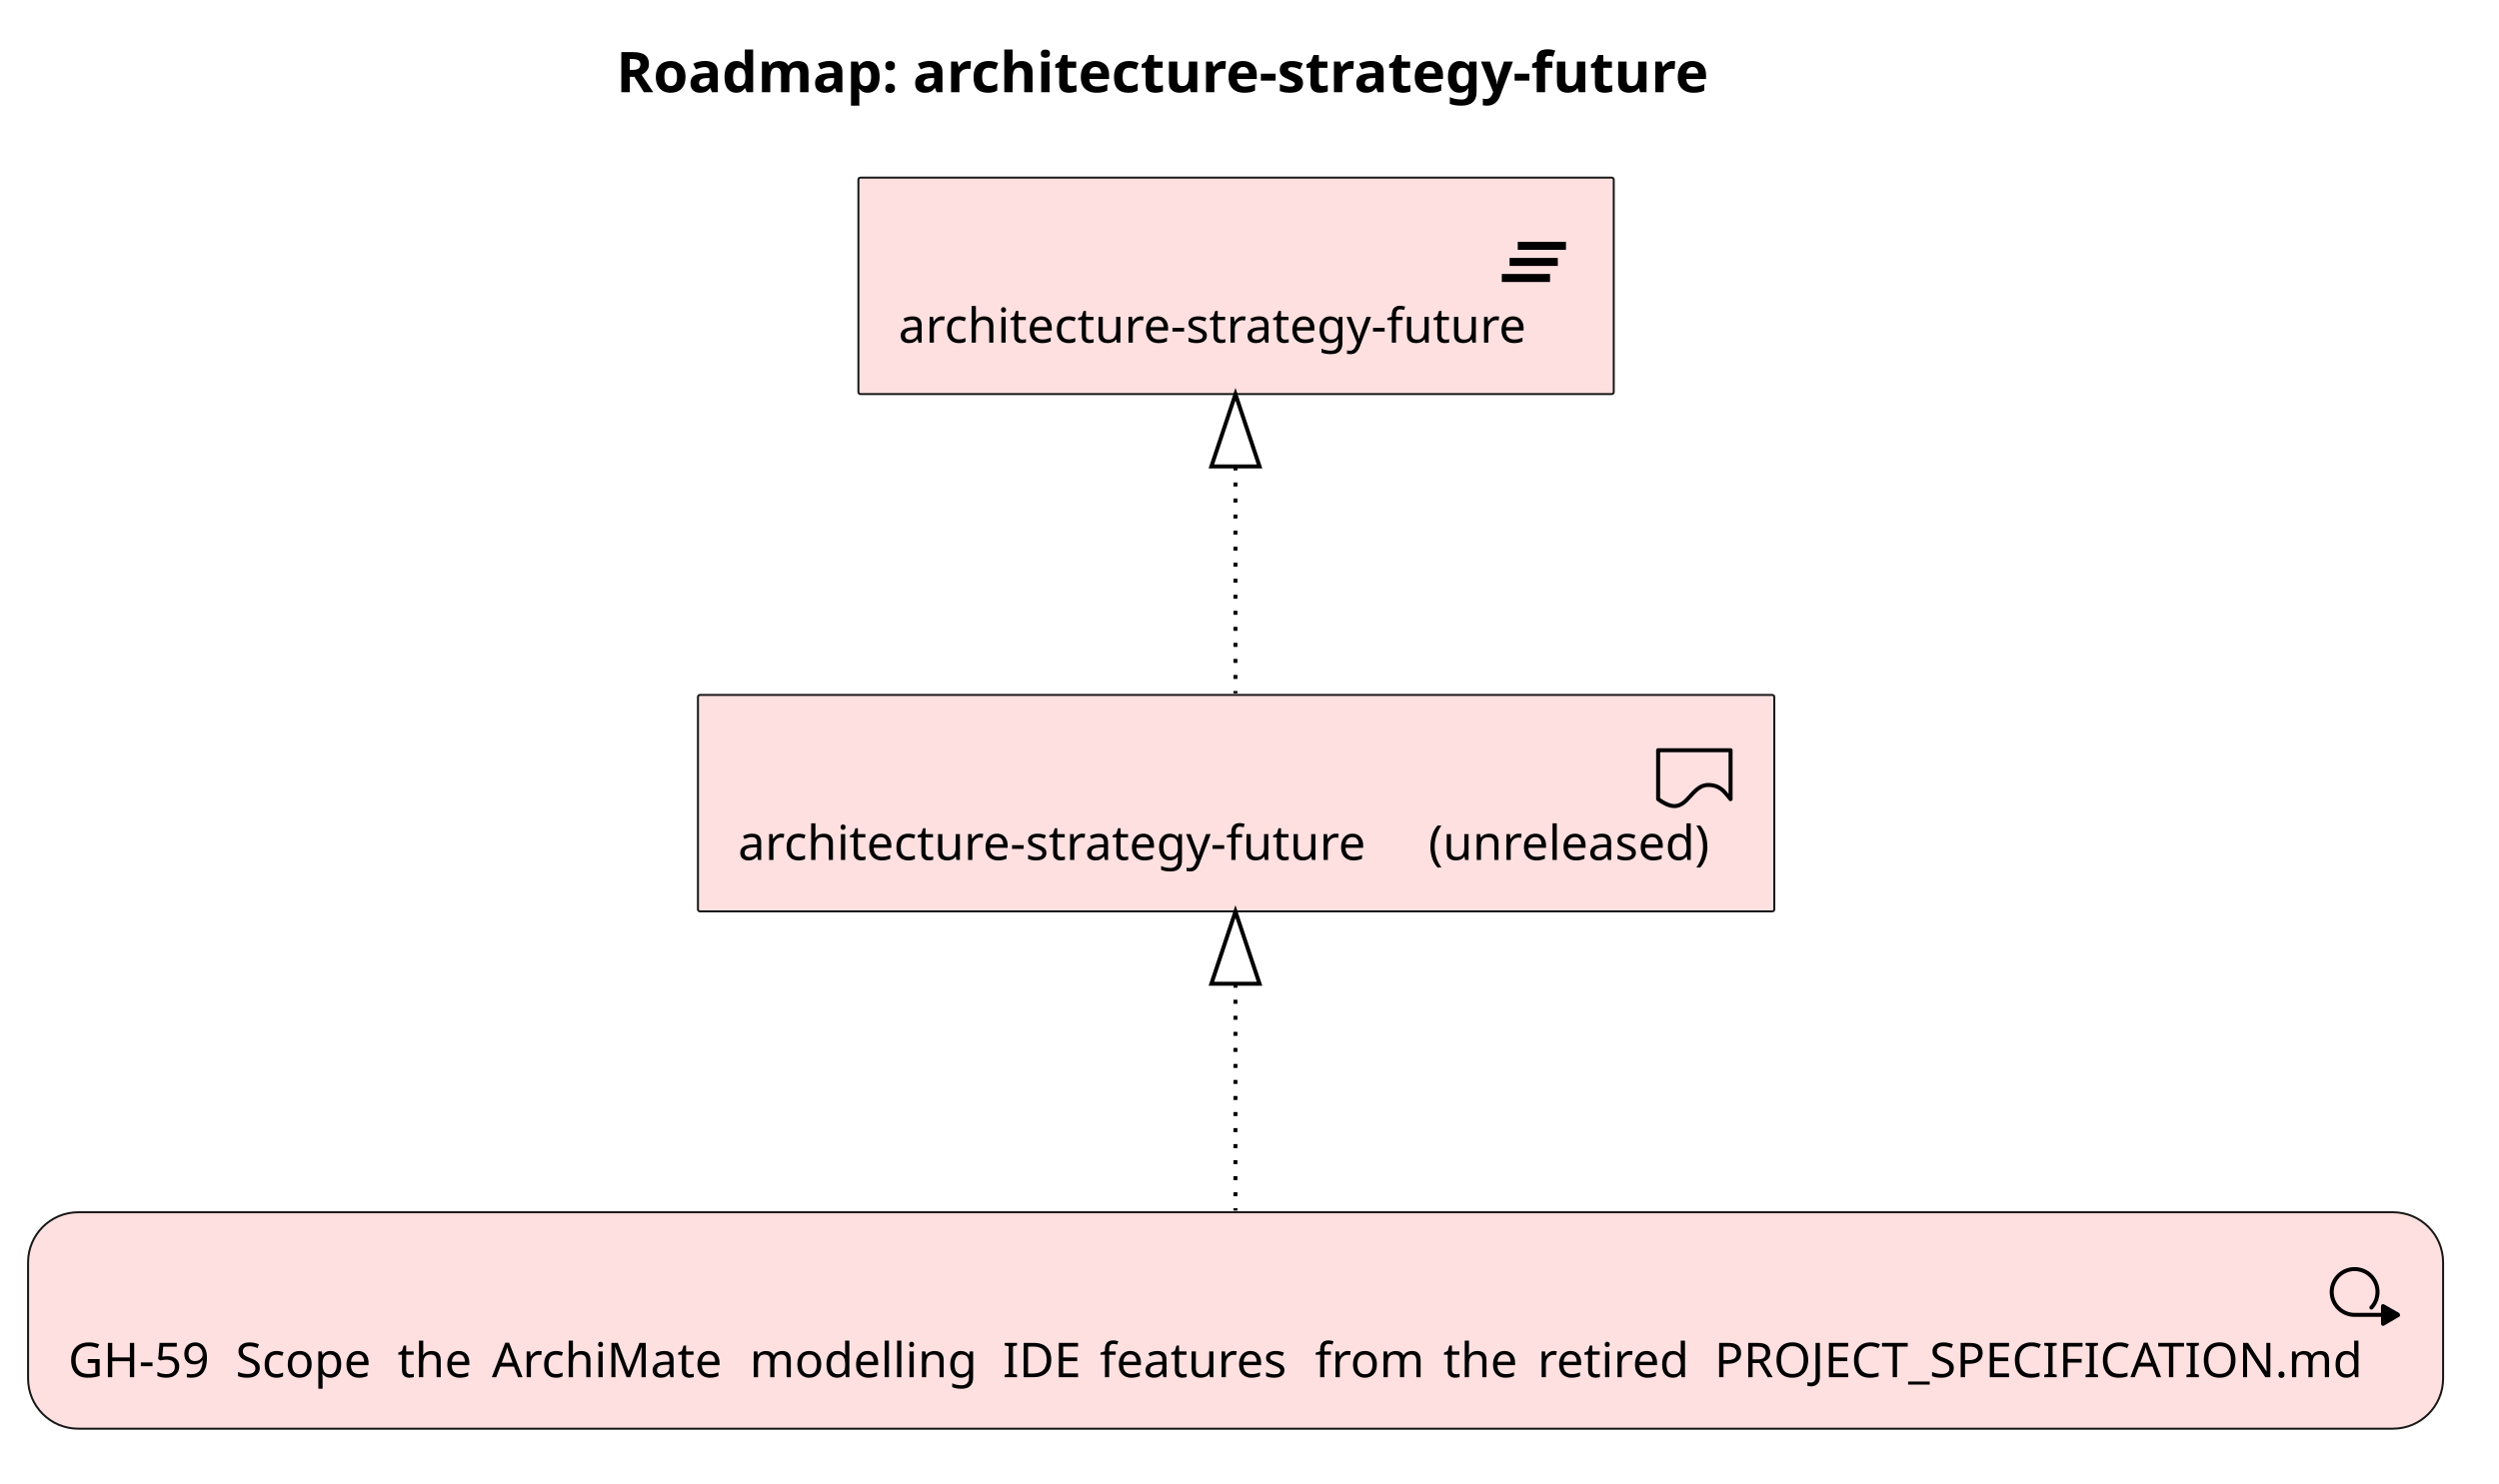
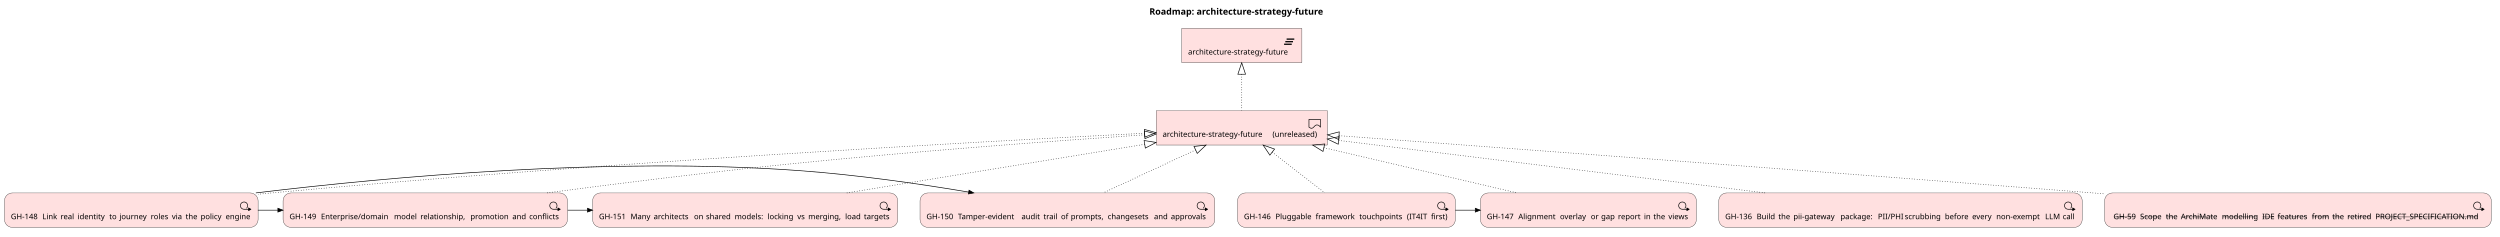
- <svg xmlns="http://www.w3.org/2000/svg" version="1.1" data-diagram-type="DESCRIPTION" style="width:623px;height:370px;background:#FFFFFF;" width="623px" height="370px" viewBox="0 0 623 370" zoomAndPan="magnify" preserveAspectRatio="none" contentStyleType="text/css">
+ <svg xmlns="http://www.w3.org/2000/svg" version="1.1" data-diagram-type="DESCRIPTION" style="width:3917px;height:370px;background:#FFFFFF;" width="3917px" height="370px" viewBox="0 0 3917 370" zoomAndPan="magnify" preserveAspectRatio="none" contentStyleType="text/css">
  <defs />
  <g font-family="sans-serif" lengthAdjust="spacing">
    <g class="title" data-source-line="3">
-       <text x="153.629" y="22.995" fill="#000" font-size="14" textLength="308.807" font-weight="700">Roadmap: architecture-strategy-future</text>
+       <text x="1800.786" y="22.995" fill="#000" font-size="14" textLength="308.807" font-weight="700">Roadmap: architecture-strategy-future</text>
    </g>
    <g class="entity" data-qualified-name="e_idfa88da4631d754" id="ent0001" data-source-line="314">
-       <rect x="174" y="173.297" width="268.332" height="53.969" fill="#FFE0E0" style="stroke:#181818;stroke-width:0.5;" rx="0.5" ry="0.5" />
-       <path d="M413.377,186.577 A0.5,0.5 0 0 0 412.877,187.077 L412.877,199.284 A0.5,0.5 0 0 0 413.078,199.686 C414.95,201.081 416.445,201.598 417.731,201.495 C419.016,201.392 419.997,200.671 420.834,199.846 C421.672,199.022 422.405,198.076 423.213,197.374 C424.021,196.671 424.861,196.212 426.008,196.245 C427.441,196.287 428.336,196.75 429.078,197.388 C429.82,198.025 430.388,198.86 431.057,199.616 A0.5,0.5 0 0 0 431.932,199.286 C431.935,196.837 431.932,187.077 431.932,187.077 A0.5,0.5 0 0 0 431.432,186.577 M413.877,187.577 L430.932,187.577 C430.932,188.234 430.934,194.724 430.932,197.975 C430.556,197.513 430.237,197.062 429.731,196.627 C428.858,195.877 427.685,195.292 426.037,195.244 C424.597,195.203 423.47,195.824 422.557,196.617 C421.644,197.411 420.902,198.376 420.133,199.133 C419.364,199.89 418.609,200.42 417.651,200.496 C416.735,200.569 415.519,200.178 413.877,199" fill="#000" />
-       <text x="184" y="214.436" fill="#000" font-size="12" textLength="168.305" font-family="Verdana">architecture-strategy-future</text>
-       <text x="352.305" y="214.436" fill="#000" font-size="12" font-family="Verdana"> </text>
-       <text x="356.119" y="214.436" fill="#000" font-size="12" textLength="76.213" font-family="Verdana">(unreleased)</text>
+       <rect x="1811.5" y="173.297" width="268.332" height="53.969" fill="#FFE0E0" style="stroke:#181818;stroke-width:0.5;" rx="0.5" ry="0.5" />
+       <path d="M2050.877,186.577 A0.5,0.5 0 0 0 2050.377,187.077 L2050.377,199.284 A0.5,0.5 0 0 0 2050.578,199.686 C2052.45,201.081 2053.945,201.598 2055.231,201.495 C2056.516,201.392 2057.497,200.671 2058.334,199.846 C2059.172,199.022 2059.905,198.076 2060.713,197.374 C2061.521,196.671 2062.361,196.212 2063.508,196.245 C2064.941,196.287 2065.836,196.75 2066.578,197.388 C2067.32,198.025 2067.888,198.86 2068.557,199.616 A0.5,0.5 0 0 0 2069.432,199.286 C2069.435,196.837 2069.432,187.077 2069.432,187.077 A0.5,0.5 0 0 0 2068.932,186.577 M2051.377,187.577 L2068.432,187.577 C2068.432,188.234 2068.434,194.724 2068.432,197.975 C2068.056,197.513 2067.737,197.062 2067.231,196.627 C2066.358,195.877 2065.185,195.292 2063.537,195.244 C2062.097,195.203 2060.97,195.824 2060.057,196.617 C2059.144,197.411 2058.402,198.376 2057.633,199.133 C2056.864,199.89 2056.109,200.42 2055.151,200.496 C2054.235,200.569 2053.019,200.178 2051.377,199" fill="#000" />
+       <text x="1821.5" y="214.436" fill="#000" font-size="12" textLength="168.305" font-family="Verdana">architecture-strategy-future</text>
+       <text x="1989.805" y="214.436" fill="#000" font-size="12" font-family="Verdana"> </text>
+       <text x="1993.619" y="214.436" fill="#000" font-size="12" textLength="76.213" font-family="Verdana">(unreleased)</text>
    </g>
    <g class="entity" data-qualified-name="e_id29b6db45badb5c" id="ent0002" data-source-line="320">
-       <rect x="214" y="44.297" width="188.305" height="53.969" fill="#FFE0E0" style="stroke:#181818;stroke-width:0.5;" rx="0.5" ry="0.5" />
-       <path d="M378.378,60.297 L378.378,62.297 L390.397,62.297 L390.397,60.297 M376.342,64.318 L376.342,66.318 L388.362,66.318 L388.362,64.318 M374.401,68.318 L374.401,70.319 L386.422,70.319 L386.422,68.318" fill="#000" />
-       <text x="224" y="85.436" fill="#000" font-size="12" textLength="168.305" font-family="Verdana">architecture-strategy-future</text>
-     </g>
-     <g class="entity" data-qualified-name="e_id4608a4b3ca8a52" id="ent0003" data-source-line="311">
-       <rect x="7" y="302.297" width="602.064" height="53.969" fill="#FFE0E0" style="stroke:#181818;stroke-width:0.5;" rx="12.5" ry="12.5" />
-       <path d="M587.371,315.977 C587.11,315.961 586.846,315.962 586.583,315.98 C585.88,316.028 585.177,316.197 584.503,316.494 C581.808,317.681 580.317,320.606 580.938,323.485 C581.552,326.329 584.065,328.364 586.965,328.384 A0.5,0.5 0 0 0 587.007,328.386 L593.585,328.386 L593.585,330.13 A0.5,0.5 0 0 0 594.339,330.56 L598.175,328.318 A0.5,0.5 0 0 0 598.237,328.166 A0.5,0.5 0 0 0 598.356,328.133 A0.5,0.5 0 0 0 598.313,327.978 A0.5,0.5 0 0 0 598.212,327.607 A0.5,0.5 0 0 0 598.169,327.451 L594.333,325.263 A0.5,0.5 0 0 0 593.585,325.697 L593.585,327.386 L587.11,327.386 A0.5,0.5 0 0 0 587.06,327.384 C584.584,327.409 582.438,325.696 581.915,323.275 C581.392,320.854 582.641,318.407 584.907,317.408 C587.173,316.409 589.821,317.141 591.255,319.16 C592.689,321.179 592.507,323.919 590.817,325.73 A0.5,0.5 0 0 0 590.841,326.437 A0.5,0.5 0 0 0 591.548,326.412 C593.557,324.258 593.777,320.981 592.071,318.58 C590.952,317.004 589.203,316.086 587.371,315.977" fill="#000" />
-       <text x="17" y="343.436" fill="#000" font-size="12" textLength="37.922" font-family="Verdana">GH-59</text>
-       <text x="54.922" y="343.436" fill="#000" font-size="12" font-family="Verdana"> </text>
-       <text x="58.736" y="343.436" fill="#000" font-size="12" textLength="36.557" font-family="Verdana">Scope</text>
-       <text x="95.293" y="343.436" fill="#000" font-size="12" font-family="Verdana"> </text>
-       <text x="99.107" y="343.436" fill="#000" font-size="12" textLength="19.693" font-family="Verdana">the</text>
-       <text x="118.801" y="343.436" fill="#000" font-size="12" font-family="Verdana"> </text>
-       <text x="122.615" y="343.436" fill="#000" font-size="12" textLength="60.475" font-family="Verdana">ArchiMate</text>
-       <text x="183.09" y="343.436" fill="#000" font-size="12" font-family="Verdana"> </text>
-       <text x="186.904" y="343.436" fill="#000" font-size="12" textLength="59.256" font-family="Verdana">modelling</text>
-       <text x="246.16" y="343.436" fill="#000" font-size="12" font-family="Verdana"> </text>
-       <text x="249.975" y="343.436" fill="#000" font-size="12" textLength="20.361" font-family="Verdana">IDE</text>
-       <text x="270.336" y="343.436" fill="#000" font-size="12" font-family="Verdana"> </text>
-       <text x="274.15" y="343.436" fill="#000" font-size="12" textLength="49.84" font-family="Verdana">features</text>
-       <text x="323.99" y="343.436" fill="#000" font-size="12" font-family="Verdana"> </text>
-       <text x="327.805" y="343.436" fill="#000" font-size="12" textLength="28.189" font-family="Verdana">from</text>
-       <text x="355.994" y="343.436" fill="#000" font-size="12" font-family="Verdana"> </text>
-       <text x="359.809" y="343.436" fill="#000" font-size="12" textLength="19.693" font-family="Verdana">the</text>
-       <text x="379.502" y="343.436" fill="#000" font-size="12" font-family="Verdana"> </text>
-       <text x="383.316" y="343.436" fill="#000" font-size="12" textLength="40.289" font-family="Verdana">retired</text>
-       <text x="423.605" y="343.436" fill="#000" font-size="12" font-family="Verdana"> </text>
-       <text x="427.42" y="343.436" fill="#000" font-size="12" textLength="171.645" font-family="Verdana">PROJECT_SPECIFICATION.md</text>
-     </g>
-     <g class="link" data-entity-1="ent0002" data-entity-2="ent0001" id="lnk5" data-source-line="349" data-link-type="extension">
-       <path d="M308,116.307 C308,138.077 308,151.007 308,172.887" style="stroke:#000;stroke-width:1;stroke-dasharray:1,3;" fill="none" id="e_id29b6db45badb5c-backto-e_idfa88da4631d754" />
-       <polygon points="308,98.307,302,116.307,314,116.307,308,98.307" fill="none" style="stroke:#000;stroke-width:1;stroke-linejoin:miter;stroke-miterlimit:10;" />
-       <text x="309" y="140.436" fill="#000" font-size="12" font-family="Verdana"> </text>
-     </g>
-     <g class="link" data-entity-1="ent0001" data-entity-2="ent0003" id="lnk7" data-source-line="349" data-link-type="extension">
-       <path d="M308,245.307 C308,267.077 308,280.007 308,301.887" style="stroke:#000;stroke-width:1;stroke-dasharray:1,3;" fill="none" id="e_idfa88da4631d754-backto-e_id4608a4b3ca8a52" />
-       <polygon points="308,227.307,302,245.307,314,245.307,308,227.307" fill="none" style="stroke:#000;stroke-width:1;stroke-linejoin:miter;stroke-miterlimit:10;" />
-       <text x="309" y="269.436" fill="#000" font-size="12" font-family="Verdana"> </text>
+       <rect x="1851.5" y="44.297" width="188.305" height="53.969" fill="#FFE0E0" style="stroke:#181818;stroke-width:0.5;" rx="0.5" ry="0.5" />
+       <path d="M2015.878,60.297 L2015.878,62.297 L2027.897,62.297 L2027.897,60.297 M2013.842,64.318 L2013.842,66.318 L2025.862,66.318 L2025.862,64.318 M2011.901,68.318 L2011.901,70.319 L2023.922,70.319 L2023.922,68.318" fill="#000" />
+       <text x="1861.5" y="85.436" fill="#000" font-size="12" textLength="168.305" font-family="Verdana">architecture-strategy-future</text>
+     </g>
+     <g class="entity" data-qualified-name="e_idba39f660790450" id="ent0003" data-source-line="311">
+       <rect x="2319.5" y="302.297" width="338.398" height="53.969" fill="#FFE0E0" style="stroke:#181818;stroke-width:0.5;" rx="12.5" ry="12.5" />
+       <path d="M2636.205,315.977 C2635.944,315.961 2635.68,315.962 2635.417,315.98 C2634.714,316.028 2634.011,316.197 2633.337,316.494 C2630.642,317.681 2629.151,320.606 2629.772,323.485 C2630.386,326.329 2632.899,328.364 2635.799,328.384 A0.5,0.5 0 0 0 2635.841,328.386 L2642.419,328.386 L2642.419,330.13 A0.5,0.5 0 0 0 2643.173,330.56 L2647.009,328.318 A0.5,0.5 0 0 0 2647.071,328.166 A0.5,0.5 0 0 0 2647.19,328.133 A0.5,0.5 0 0 0 2647.147,327.978 A0.5,0.5 0 0 0 2647.046,327.607 A0.5,0.5 0 0 0 2647.003,327.451 L2643.167,325.263 A0.5,0.5 0 0 0 2642.419,325.697 L2642.419,327.386 L2635.944,327.386 A0.5,0.5 0 0 0 2635.894,327.384 C2633.417,327.409 2631.271,325.696 2630.749,323.275 C2630.226,320.854 2631.475,318.407 2633.741,317.408 C2636.007,316.409 2638.655,317.141 2640.089,319.16 C2641.523,321.179 2641.341,323.919 2639.651,325.73 A0.5,0.5 0 0 0 2639.675,326.437 A0.5,0.5 0 0 0 2640.382,326.412 C2642.391,324.258 2642.611,320.981 2640.905,318.58 C2639.786,317.004 2638.037,316.086 2636.205,315.977" fill="#000" />
+       <text x="2329.5" y="343.436" fill="#000" font-size="12" textLength="45.557" font-family="Verdana">GH-147</text>
+       <text x="2375.057" y="343.436" fill="#000" font-size="12" font-family="Verdana"> </text>
+       <text x="2378.871" y="343.436" fill="#000" font-size="12" textLength="61.482" font-family="Verdana">Alignment</text>
+       <text x="2440.354" y="343.436" fill="#000" font-size="12" font-family="Verdana"> </text>
+       <text x="2444.168" y="343.436" fill="#000" font-size="12" textLength="44.549" font-family="Verdana">overlay</text>
+       <text x="2488.717" y="343.436" fill="#000" font-size="12" font-family="Verdana"> </text>
+       <text x="2492.531" y="343.436" fill="#000" font-size="12" textLength="12.275" font-family="Verdana">or</text>
+       <text x="2504.807" y="343.436" fill="#000" font-size="12" font-family="Verdana"> </text>
+       <text x="2508.621" y="343.436" fill="#000" font-size="12" textLength="22.588" font-family="Verdana">gap</text>
+       <text x="2531.209" y="343.436" fill="#000" font-size="12" font-family="Verdana"> </text>
+       <text x="2535.023" y="343.436" fill="#000" font-size="12" textLength="36.914" font-family="Verdana">report</text>
+       <text x="2571.938" y="343.436" fill="#000" font-size="12" font-family="Verdana"> </text>
+       <text x="2575.752" y="343.436" fill="#000" font-size="12" textLength="10.939" font-family="Verdana">in</text>
+       <text x="2586.691" y="343.436" fill="#000" font-size="12" font-family="Verdana"> </text>
+       <text x="2590.506" y="343.436" fill="#000" font-size="12" textLength="19.693" font-family="Verdana">the</text>
+       <text x="2610.199" y="343.436" fill="#000" font-size="12" font-family="Verdana"> </text>
+       <text x="2614.014" y="343.436" fill="#000" font-size="12" textLength="33.885" font-family="Verdana">views</text>
+     </g>
+     <g class="entity" data-qualified-name="e_idc21d5f17bfc154" id="ent0004" data-source-line="311">
+       <rect x="2693" y="302.297" width="569.416" height="53.969" fill="#FFE0E0" style="stroke:#181818;stroke-width:0.5;" rx="12.5" ry="12.5" />
+       <path d="M3240.723,315.977 C3240.461,315.961 3240.198,315.962 3239.934,315.98 C3239.232,316.028 3238.528,316.197 3237.854,316.494 C3235.159,317.681 3233.668,320.606 3234.29,323.485 C3234.904,326.329 3237.416,328.364 3240.316,328.384 A0.5,0.5 0 0 0 3240.358,328.386 L3246.937,328.386 L3246.937,330.13 A0.5,0.5 0 0 0 3247.691,330.56 L3251.526,328.318 A0.5,0.5 0 0 0 3251.589,328.166 A0.5,0.5 0 0 0 3251.708,328.133 A0.5,0.5 0 0 0 3251.665,327.978 A0.5,0.5 0 0 0 3251.564,327.607 A0.5,0.5 0 0 0 3251.52,327.451 L3247.684,325.263 A0.5,0.5 0 0 0 3246.937,325.697 L3246.937,327.386 L3240.461,327.386 A0.5,0.5 0 0 0 3240.411,327.384 C3237.935,327.409 3235.789,325.696 3235.266,323.275 C3234.744,320.854 3235.992,318.407 3238.259,317.408 C3240.525,316.409 3243.172,317.141 3244.606,319.16 C3246.04,321.179 3245.858,323.919 3244.169,325.73 A0.5,0.5 0 0 0 3244.193,326.437 A0.5,0.5 0 0 0 3244.899,326.412 C3246.909,324.258 3247.128,320.981 3245.423,318.58 C3244.304,317.004 3242.555,316.086 3240.723,315.977" fill="#000" />
+       <text x="2703" y="343.436" fill="#000" font-size="12" textLength="45.557" font-family="Verdana">GH-136</text>
+       <text x="2748.557" y="343.436" fill="#000" font-size="12" font-family="Verdana"> </text>
+       <text x="2752.371" y="343.436" fill="#000" font-size="12" textLength="30.123" font-family="Verdana">Build</text>
+       <text x="2782.494" y="343.436" fill="#000" font-size="12" font-family="Verdana"> </text>
+       <text x="2786.309" y="343.436" fill="#000" font-size="12" textLength="19.693" font-family="Verdana">the</text>
+       <text x="2806.002" y="343.436" fill="#000" font-size="12" font-family="Verdana"> </text>
+       <text x="2809.816" y="343.436" fill="#000" font-size="12" textLength="69.943" font-family="Verdana">pii-gateway</text>
+       <text x="2879.76" y="343.436" fill="#000" font-size="12" font-family="Verdana"> </text>
+       <text x="2883.574" y="343.436" fill="#000" font-size="12" textLength="54.914" font-family="Verdana">package:</text>
+       <text x="2938.488" y="343.436" fill="#000" font-size="12" font-family="Verdana"> </text>
+       <text x="2942.303" y="343.436" fill="#000" font-size="12" textLength="38.156" font-family="Verdana">PII/PHI</text>
+       <text x="2980.459" y="343.436" fill="#000" font-size="12" font-family="Verdana"> </text>
+       <text x="2984.273" y="343.436" fill="#000" font-size="12" textLength="59.18" font-family="Verdana">scrubbing</text>
+       <text x="3043.453" y="343.436" fill="#000" font-size="12" font-family="Verdana"> </text>
+       <text x="3047.268" y="343.436" fill="#000" font-size="12" textLength="38.883" font-family="Verdana">before</text>
+       <text x="3086.15" y="343.436" fill="#000" font-size="12" font-family="Verdana"> </text>
+       <text x="3089.965" y="343.436" fill="#000" font-size="12" textLength="33.902" font-family="Verdana">every</text>
+       <text x="3123.867" y="343.436" fill="#000" font-size="12" font-family="Verdana"> </text>
+       <text x="3127.682" y="343.436" fill="#000" font-size="12" textLength="72.762" font-family="Verdana">non-exempt</text>
+       <text x="3200.443" y="343.436" fill="#000" font-size="12" font-family="Verdana"> </text>
+       <text x="3204.258" y="343.436" fill="#000" font-size="12" textLength="23.725" font-family="Verdana">LLM</text>
+       <text x="3227.982" y="343.436" fill="#000" font-size="12" font-family="Verdana"> </text>
+       <text x="3231.797" y="343.436" fill="#000" font-size="12" textLength="20.619" font-family="Verdana">call</text>
+     </g>
+     <g class="entity" data-qualified-name="e_id475f7d8d81625e" id="ent0005" data-source-line="311">
+       <rect x="443.5" y="302.297" width="445.613" height="53.969" fill="#FFE0E0" style="stroke:#181818;stroke-width:0.5;" rx="12.5" ry="12.5" />
+       <path d="M867.42,315.977 C867.159,315.961 866.895,315.962 866.632,315.98 C865.929,316.028 865.226,316.197 864.552,316.494 C861.857,317.681 860.366,320.606 860.987,323.485 C861.601,326.329 864.113,328.364 867.014,328.384 A0.5,0.5 0 0 0 867.055,328.386 L873.634,328.386 L873.634,330.13 A0.5,0.5 0 0 0 874.388,330.56 L878.224,328.318 A0.5,0.5 0 0 0 878.286,328.166 A0.5,0.5 0 0 0 878.405,328.133 A0.5,0.5 0 0 0 878.362,327.978 A0.5,0.5 0 0 0 878.261,327.607 A0.5,0.5 0 0 0 878.218,327.451 L874.382,325.263 A0.5,0.5 0 0 0 873.634,325.697 L873.634,327.386 L867.159,327.386 A0.5,0.5 0 0 0 867.109,327.384 C864.632,327.409 862.486,325.696 861.964,323.275 C861.441,320.854 862.69,318.407 864.956,317.408 C867.222,316.409 869.87,317.141 871.304,319.16 C872.738,321.179 872.555,323.919 870.866,325.73 A0.5,0.5 0 0 0 870.89,326.437 A0.5,0.5 0 0 0 871.597,326.412 C873.606,324.258 873.826,320.981 872.12,318.58 C871.001,317.004 869.252,316.086 867.42,315.977" fill="#000" />
+       <text x="453.5" y="343.436" fill="#000" font-size="12" textLength="45.557" font-family="Verdana">GH-149</text>
+       <text x="499.057" y="343.436" fill="#000" font-size="12" font-family="Verdana"> </text>
+       <text x="502.871" y="343.436" fill="#000" font-size="12" textLength="110.713" font-family="Verdana">Enterprise/domain</text>
+       <text x="613.584" y="343.436" fill="#000" font-size="12" font-family="Verdana"> </text>
+       <text x="617.398" y="343.436" fill="#000" font-size="12" textLength="37.365" font-family="Verdana">model</text>
+       <text x="654.764" y="343.436" fill="#000" font-size="12" font-family="Verdana"> </text>
+       <text x="658.578" y="343.436" fill="#000" font-size="12" textLength="74.613" font-family="Verdana">relationship,</text>
+       <text x="733.191" y="343.436" fill="#000" font-size="12" font-family="Verdana"> </text>
+       <text x="737.006" y="343.436" fill="#000" font-size="12" textLength="61.91" font-family="Verdana">promotion</text>
+       <text x="798.916" y="343.436" fill="#000" font-size="12" font-family="Verdana"> </text>
+       <text x="802.73" y="343.436" fill="#000" font-size="12" textLength="22.576" font-family="Verdana">and</text>
+       <text x="825.307" y="343.436" fill="#000" font-size="12" font-family="Verdana"> </text>
+       <text x="829.121" y="343.436" fill="#000" font-size="12" textLength="49.992" font-family="Verdana">conflicts</text>
+     </g>
+     <g class="entity" data-qualified-name="e_id1fe641b3e9025f" id="ent0006" data-source-line="311">
+       <rect x="7" y="302.297" width="397.396" height="53.969" fill="#FFE0E0" style="stroke:#181818;stroke-width:0.5;" rx="12.5" ry="12.5" />
+       <path d="M382.703,315.977 C382.442,315.961 382.178,315.962 381.915,315.98 C381.212,316.028 380.509,316.197 379.835,316.494 C377.14,317.681 375.649,320.606 376.27,323.485 C376.884,326.329 379.397,328.364 382.297,328.384 A0.5,0.5 0 0 0 382.339,328.386 L388.917,328.386 L388.917,330.13 A0.5,0.5 0 0 0 389.671,330.56 L393.507,328.318 A0.5,0.5 0 0 0 393.569,328.166 A0.5,0.5 0 0 0 393.688,328.133 A0.5,0.5 0 0 0 393.645,327.978 A0.5,0.5 0 0 0 393.544,327.607 A0.5,0.5 0 0 0 393.501,327.451 L389.665,325.263 A0.5,0.5 0 0 0 388.917,325.697 L388.917,327.386 L382.442,327.386 A0.5,0.5 0 0 0 382.392,327.384 C379.916,327.409 377.77,325.696 377.247,323.275 C376.724,320.854 377.973,318.407 380.239,317.408 C382.505,316.409 385.153,317.141 386.587,319.16 C388.021,321.179 387.839,323.919 386.149,325.73 A0.5,0.5 0 0 0 386.173,326.437 A0.5,0.5 0 0 0 386.88,326.412 C388.889,324.258 389.109,320.981 387.403,318.58 C386.284,317.004 384.535,316.086 382.703,315.977" fill="#000" />
+       <text x="17" y="343.436" fill="#000" font-size="12" textLength="45.557" font-family="Verdana">GH-148</text>
+       <text x="62.557" y="343.436" fill="#000" font-size="12" font-family="Verdana"> </text>
+       <text x="66.371" y="343.436" fill="#000" font-size="12" textLength="24.574" font-family="Verdana">Link</text>
+       <text x="90.945" y="343.436" fill="#000" font-size="12" font-family="Verdana"> </text>
+       <text x="94.76" y="343.436" fill="#000" font-size="12" textLength="23.004" font-family="Verdana">real</text>
+       <text x="117.764" y="343.436" fill="#000" font-size="12" font-family="Verdana"> </text>
+       <text x="121.578" y="343.436" fill="#000" font-size="12" textLength="45.785" font-family="Verdana">identity</text>
+       <text x="167.363" y="343.436" fill="#000" font-size="12" font-family="Verdana"> </text>
+       <text x="171.178" y="343.436" fill="#000" font-size="12" textLength="12.047" font-family="Verdana">to</text>
+       <text x="183.225" y="343.436" fill="#000" font-size="12" font-family="Verdana"> </text>
+       <text x="187.039" y="343.436" fill="#000" font-size="12" textLength="45.305" font-family="Verdana">journey</text>
+       <text x="232.344" y="343.436" fill="#000" font-size="12" font-family="Verdana"> </text>
+       <text x="236.158" y="343.436" fill="#000" font-size="12" textLength="29.244" font-family="Verdana">roles</text>
+       <text x="265.402" y="343.436" fill="#000" font-size="12" font-family="Verdana"> </text>
+       <text x="269.217" y="343.436" fill="#000" font-size="12" textLength="17.789" font-family="Verdana">via</text>
+       <text x="287.006" y="343.436" fill="#000" font-size="12" font-family="Verdana"> </text>
+       <text x="290.82" y="343.436" fill="#000" font-size="12" textLength="19.693" font-family="Verdana">the</text>
+       <text x="310.514" y="343.436" fill="#000" font-size="12" font-family="Verdana"> </text>
+       <text x="314.328" y="343.436" fill="#000" font-size="12" textLength="35.326" font-family="Verdana">policy</text>
+       <text x="349.654" y="343.436" fill="#000" font-size="12" font-family="Verdana"> </text>
+       <text x="353.469" y="343.436" fill="#000" font-size="12" textLength="40.928" font-family="Verdana">engine</text>
+     </g>
+     <g class="entity" data-qualified-name="e_idbf7ff6872c5d57" id="ent0007" data-source-line="311">
+       <rect x="928.5" y="302.297" width="478.057" height="53.969" fill="#FFE0E0" style="stroke:#181818;stroke-width:0.5;" rx="12.5" ry="12.5" />
+       <path d="M1384.864,315.977 C1384.602,315.961 1384.339,315.962 1384.075,315.98 C1383.373,316.028 1382.669,316.197 1381.995,316.494 C1379.3,317.681 1377.809,320.606 1378.43,323.485 C1379.044,326.329 1381.557,328.364 1384.457,328.384 A0.5,0.5 0 0 0 1384.499,328.386 L1391.077,328.386 L1391.077,330.13 A0.5,0.5 0 0 0 1391.831,330.56 L1395.667,328.318 A0.5,0.5 0 0 0 1395.73,328.166 A0.5,0.5 0 0 0 1395.848,328.133 A0.5,0.5 0 0 0 1395.806,327.978 A0.5,0.5 0 0 0 1395.704,327.607 A0.5,0.5 0 0 0 1395.661,327.451 L1391.825,325.263 A0.5,0.5 0 0 0 1391.077,325.697 L1391.077,327.386 L1384.602,327.386 A0.5,0.5 0 0 0 1384.552,327.384 C1382.076,327.409 1379.93,325.696 1379.407,323.275 C1378.885,320.854 1380.133,318.407 1382.399,317.408 C1384.665,316.409 1387.313,317.141 1388.747,319.16 C1390.181,321.179 1389.999,323.919 1388.309,325.73 A0.5,0.5 0 0 0 1388.333,326.437 A0.5,0.5 0 0 0 1389.04,326.412 C1391.049,324.258 1391.269,320.981 1389.564,318.58 C1388.444,317.004 1386.695,316.086 1384.864,315.977" fill="#000" />
+       <text x="938.5" y="343.436" fill="#000" font-size="12" textLength="45.557" font-family="Verdana">GH-151</text>
+       <text x="984.057" y="343.436" fill="#000" font-size="12" font-family="Verdana"> </text>
+       <text x="987.871" y="343.436" fill="#000" font-size="12" textLength="32.414" font-family="Verdana">Many</text>
+       <text x="1020.285" y="343.436" fill="#000" font-size="12" font-family="Verdana"> </text>
+       <text x="1024.1" y="343.436" fill="#000" font-size="12" textLength="59.467" font-family="Verdana">architects</text>
+       <text x="1083.566" y="343.436" fill="#000" font-size="12" font-family="Verdana"> </text>
+       <text x="1087.381" y="343.436" fill="#000" font-size="12" textLength="14.947" font-family="Verdana">on</text>
+       <text x="1102.328" y="343.436" fill="#000" font-size="12" font-family="Verdana"> </text>
+       <text x="1106.143" y="343.436" fill="#000" font-size="12" textLength="41.145" font-family="Verdana">shared</text>
+       <text x="1147.287" y="343.436" fill="#000" font-size="12" font-family="Verdana"> </text>
+       <text x="1151.102" y="343.436" fill="#000" font-size="12" textLength="47.66" font-family="Verdana">models:</text>
+       <text x="1198.762" y="343.436" fill="#000" font-size="12" font-family="Verdana"> </text>
+       <text x="1202.576" y="343.436" fill="#000" font-size="12" textLength="42.779" font-family="Verdana">locking</text>
+       <text x="1245.355" y="343.436" fill="#000" font-size="12" font-family="Verdana"> </text>
+       <text x="1249.17" y="343.436" fill="#000" font-size="12" textLength="13.354" font-family="Verdana">vs</text>
+       <text x="1262.523" y="343.436" fill="#000" font-size="12" font-family="Verdana"> </text>
+       <text x="1266.338" y="343.436" fill="#000" font-size="12" textLength="53.994" font-family="Verdana">merging,</text>
+       <text x="1320.332" y="343.436" fill="#000" font-size="12" font-family="Verdana"> </text>
+       <text x="1324.146" y="343.436" fill="#000" font-size="12" textLength="25.646" font-family="Verdana">load</text>
+       <text x="1349.793" y="343.436" fill="#000" font-size="12" font-family="Verdana"> </text>
+       <text x="1353.607" y="343.436" fill="#000" font-size="12" textLength="42.949" font-family="Verdana">targets</text>
+     </g>
+     <g class="entity" data-qualified-name="e_id81038a1635065b" id="ent0008" data-source-line="311">
+       <rect x="1939" y="302.297" width="341.246" height="53.969" fill="#FFE0E0" style="stroke:#181818;stroke-width:0.5;" rx="12.5" ry="12.5" />
+       <path d="M2258.553,315.977 C2258.291,315.961 2258.028,315.962 2257.765,315.98 C2257.062,316.028 2256.358,316.197 2255.685,316.494 C2252.989,317.681 2251.498,320.606 2252.12,323.485 C2252.734,326.329 2255.246,328.364 2258.146,328.384 A0.5,0.5 0 0 0 2258.188,328.386 L2264.767,328.386 L2264.767,330.13 A0.5,0.5 0 0 0 2265.521,330.56 L2269.357,328.318 A0.5,0.5 0 0 0 2269.419,328.166 A0.5,0.5 0 0 0 2269.538,328.133 A0.5,0.5 0 0 0 2269.495,327.978 A0.5,0.5 0 0 0 2269.394,327.607 A0.5,0.5 0 0 0 2269.35,327.451 L2265.514,325.263 A0.5,0.5 0 0 0 2264.767,325.697 L2264.767,327.386 L2258.292,327.386 A0.5,0.5 0 0 0 2258.241,327.384 C2255.765,327.409 2253.619,325.696 2253.097,323.275 C2252.574,320.854 2253.822,318.407 2256.089,317.408 C2258.355,316.409 2261.003,317.141 2262.437,319.16 C2263.871,321.179 2263.688,323.919 2261.999,325.73 A0.5,0.5 0 0 0 2262.023,326.437 A0.5,0.5 0 0 0 2262.73,326.412 C2264.739,324.258 2264.958,320.981 2263.253,318.58 C2262.134,317.004 2260.385,316.086 2258.553,315.977" fill="#000" />
+       <text x="1949" y="343.436" fill="#000" font-size="12" textLength="45.557" font-family="Verdana">GH-146</text>
+       <text x="1994.557" y="343.436" fill="#000" font-size="12" font-family="Verdana"> </text>
+       <text x="1998.371" y="343.436" fill="#000" font-size="12" textLength="59.098" font-family="Verdana">Pluggable</text>
+       <text x="2057.469" y="343.436" fill="#000" font-size="12" font-family="Verdana"> </text>
+       <text x="2061.283" y="343.436" fill="#000" font-size="12" textLength="64.623" font-family="Verdana">framework</text>
+       <text x="2125.906" y="343.436" fill="#000" font-size="12" font-family="Verdana"> </text>
+       <text x="2129.721" y="343.436" fill="#000" font-size="12" textLength="70.711" font-family="Verdana">touchpoints</text>
+       <text x="2200.432" y="343.436" fill="#000" font-size="12" font-family="Verdana"> </text>
+       <text x="2204.246" y="343.436" fill="#000" font-size="12" textLength="34.055" font-family="Verdana">(IT4IT</text>
+       <text x="2238.301" y="343.436" fill="#000" font-size="12" font-family="Verdana"> </text>
+       <text x="2242.115" y="343.436" fill="#000" font-size="12" textLength="28.131" font-family="Verdana">first)</text>
+     </g>
+     <g class="entity" data-qualified-name="e_id4608a4b3ca8a52" id="ent0009" data-source-line="311">
+       <rect x="3297.5" y="302.297" width="605.879" height="53.969" fill="#FFE0E0" style="stroke:#181818;stroke-width:0.5;" rx="12.5" ry="12.5" />
+       <path d="M3881.686,315.977 C3881.424,315.961 3881.161,315.962 3880.897,315.98 C3880.195,316.028 3879.491,316.197 3878.817,316.494 C3876.122,317.681 3874.631,320.606 3875.253,323.485 C3875.867,326.329 3878.379,328.364 3881.279,328.384 A0.5,0.5 0 0 0 3881.321,328.386 L3887.899,328.386 L3887.899,330.13 A0.5,0.5 0 0 0 3888.653,330.56 L3892.489,328.318 A0.5,0.5 0 0 0 3892.552,328.166 A0.5,0.5 0 0 0 3892.671,328.133 A0.5,0.5 0 0 0 3892.628,327.978 A0.5,0.5 0 0 0 3892.527,327.607 A0.5,0.5 0 0 0 3892.483,327.451 L3888.647,325.263 A0.5,0.5 0 0 0 3887.899,325.697 L3887.899,327.386 L3881.424,327.386 A0.5,0.5 0 0 0 3881.374,327.384 C3878.898,327.409 3876.752,325.696 3876.229,323.275 C3875.707,320.854 3876.955,318.407 3879.221,317.408 C3881.488,316.409 3884.135,317.141 3885.569,319.16 C3887.003,321.179 3886.821,323.919 3885.132,325.73 A0.5,0.5 0 0 0 3885.155,326.437 A0.5,0.5 0 0 0 3885.862,326.412 C3887.872,324.258 3888.091,320.981 3886.386,318.58 C3885.267,317.004 3883.518,316.086 3881.686,315.977" fill="#000" />
+       <text x="3307.5" y="343.436" fill="#000" font-size="12" font-family="Verdana"> </text>
+       <text x="3311.314" y="343.436" fill="#000" font-size="12" textLength="37.922" text-decoration="line-through" font-family="Verdana">GH-59</text>
+       <text x="3349.236" y="343.436" fill="#000" font-size="12" text-decoration="line-through" font-family="Verdana"> </text>
+       <text x="3353.051" y="343.436" fill="#000" font-size="12" textLength="36.557" text-decoration="line-through" font-family="Verdana">Scope</text>
+       <text x="3389.607" y="343.436" fill="#000" font-size="12" text-decoration="line-through" font-family="Verdana"> </text>
+       <text x="3393.422" y="343.436" fill="#000" font-size="12" textLength="19.693" text-decoration="line-through" font-family="Verdana">the</text>
+       <text x="3413.115" y="343.436" fill="#000" font-size="12" text-decoration="line-through" font-family="Verdana"> </text>
+       <text x="3416.93" y="343.436" fill="#000" font-size="12" textLength="60.475" text-decoration="line-through" font-family="Verdana">ArchiMate</text>
+       <text x="3477.404" y="343.436" fill="#000" font-size="12" text-decoration="line-through" font-family="Verdana"> </text>
+       <text x="3481.219" y="343.436" fill="#000" font-size="12" textLength="59.256" text-decoration="line-through" font-family="Verdana">modelling</text>
+       <text x="3540.475" y="343.436" fill="#000" font-size="12" text-decoration="line-through" font-family="Verdana"> </text>
+       <text x="3544.289" y="343.436" fill="#000" font-size="12" textLength="20.361" text-decoration="line-through" font-family="Verdana">IDE</text>
+       <text x="3564.65" y="343.436" fill="#000" font-size="12" text-decoration="line-through" font-family="Verdana"> </text>
+       <text x="3568.465" y="343.436" fill="#000" font-size="12" textLength="49.84" text-decoration="line-through" font-family="Verdana">features</text>
+       <text x="3618.305" y="343.436" fill="#000" font-size="12" text-decoration="line-through" font-family="Verdana"> </text>
+       <text x="3622.119" y="343.436" fill="#000" font-size="12" textLength="28.189" text-decoration="line-through" font-family="Verdana">from</text>
+       <text x="3650.309" y="343.436" fill="#000" font-size="12" text-decoration="line-through" font-family="Verdana"> </text>
+       <text x="3654.123" y="343.436" fill="#000" font-size="12" textLength="19.693" text-decoration="line-through" font-family="Verdana">the</text>
+       <text x="3673.816" y="343.436" fill="#000" font-size="12" text-decoration="line-through" font-family="Verdana"> </text>
+       <text x="3677.631" y="343.436" fill="#000" font-size="12" textLength="40.289" text-decoration="line-through" font-family="Verdana">retired</text>
+       <text x="3717.92" y="343.436" fill="#000" font-size="12" text-decoration="line-through" font-family="Verdana"> </text>
+       <text x="3721.734" y="343.436" fill="#000" font-size="12" textLength="171.645" text-decoration="line-through" font-family="Verdana">PROJECT_SPECIFICATION.md</text>
+     </g>
+     <g class="entity" data-qualified-name="e_id61a4cee8eed751" id="ent0010" data-source-line="311">
+       <rect x="1441.5" y="302.297" width="461.885" height="53.969" fill="#FFE0E0" style="stroke:#181818;stroke-width:0.5;" rx="12.5" ry="12.5" />
+       <path d="M1881.692,315.977 C1881.43,315.961 1881.167,315.962 1880.903,315.98 C1880.201,316.028 1879.497,316.197 1878.823,316.494 C1876.128,317.681 1874.637,320.606 1875.259,323.485 C1875.873,326.329 1878.385,328.364 1881.285,328.384 A0.5,0.5 0 0 0 1881.327,328.386 L1887.905,328.386 L1887.905,330.13 A0.5,0.5 0 0 0 1888.659,330.56 L1892.495,328.318 A0.5,0.5 0 0 0 1892.558,328.166 A0.5,0.5 0 0 0 1892.677,328.133 A0.5,0.5 0 0 0 1892.634,327.978 A0.5,0.5 0 0 0 1892.532,327.607 A0.5,0.5 0 0 0 1892.489,327.451 L1888.653,325.263 A0.5,0.5 0 0 0 1887.905,325.697 L1887.905,327.386 L1881.43,327.386 A0.5,0.5 0 0 0 1881.38,327.384 C1878.904,327.409 1876.758,325.696 1876.235,323.275 C1875.713,320.854 1876.961,318.407 1879.227,317.408 C1881.493,316.409 1884.141,317.141 1885.575,319.16 C1887.009,321.179 1886.827,323.919 1885.138,325.73 A0.5,0.5 0 0 0 1885.161,326.437 A0.5,0.5 0 0 0 1885.868,326.412 C1887.877,324.258 1888.097,320.981 1886.392,318.58 C1885.272,317.004 1883.523,316.086 1881.692,315.977" fill="#000" />
+       <text x="1451.5" y="343.436" fill="#000" font-size="12" textLength="45.557" font-family="Verdana">GH-150</text>
+       <text x="1497.057" y="343.436" fill="#000" font-size="12" font-family="Verdana"> </text>
+       <text x="1500.871" y="343.436" fill="#000" font-size="12" textLength="95.766" font-family="Verdana">Tamper-evident</text>
+       <text x="1596.637" y="343.436" fill="#000" font-size="12" font-family="Verdana"> </text>
+       <text x="1600.451" y="343.436" fill="#000" font-size="12" textLength="30.615" font-family="Verdana">audit</text>
+       <text x="1631.066" y="343.436" fill="#000" font-size="12" font-family="Verdana"> </text>
+       <text x="1634.881" y="343.436" fill="#000" font-size="12" textLength="23.66" font-family="Verdana">trail</text>
+       <text x="1658.541" y="343.436" fill="#000" font-size="12" font-family="Verdana"> </text>
+       <text x="1662.355" y="343.436" fill="#000" font-size="12" textLength="11.566" font-family="Verdana">of</text>
+       <text x="1673.922" y="343.436" fill="#000" font-size="12" font-family="Verdana"> </text>
+       <text x="1677.736" y="343.436" fill="#000" font-size="12" textLength="53.971" font-family="Verdana">prompts,</text>
+       <text x="1731.707" y="343.436" fill="#000" font-size="12" font-family="Verdana"> </text>
+       <text x="1735.521" y="343.436" fill="#000" font-size="12" textLength="68.754" font-family="Verdana">changesets</text>
+       <text x="1804.275" y="343.436" fill="#000" font-size="12" font-family="Verdana"> </text>
+       <text x="1808.09" y="343.436" fill="#000" font-size="12" textLength="22.576" font-family="Verdana">and</text>
+       <text x="1830.666" y="343.436" fill="#000" font-size="12" font-family="Verdana"> </text>
+       <text x="1834.48" y="343.436" fill="#000" font-size="12" textLength="58.904" font-family="Verdana">approvals</text>
+     </g>
+     <g class="link" data-entity-1="ent0002" data-entity-2="ent0001" id="lnk12" data-source-line="349" data-link-type="extension">
+       <path d="M1945.5,116.307 C1945.5,138.077 1945.5,151.007 1945.5,172.887" style="stroke:#000;stroke-width:1;stroke-dasharray:1,3;" fill="none" id="e_id29b6db45badb5c-backto-e_idfa88da4631d754" />
+       <polygon points="1945.5,98.307,1939.5,116.307,1951.5,116.307,1945.5,98.307" fill="none" style="stroke:#000;stroke-width:1;stroke-linejoin:miter;stroke-miterlimit:10;" />
+       <text x="1946.5" y="140.436" fill="#000" font-size="12" font-family="Verdana"> </text>
+     </g>
+     <g class="link" data-entity-1="ent0001" data-entity-2="ent0003" id="lnk14" data-source-line="349" data-link-type="extension">
+       <path d="M2074.217,231.406 C2167.767,253.286 2283.35,280.317 2376.99,302.217" style="stroke:#000;stroke-width:1;stroke-dasharray:1,3;" fill="none" id="e_idfa88da4631d754-backto-e_idba39f660790450" />
+       <polygon points="2056.69,227.307,2072.851,237.249,2075.583,225.564,2056.69,227.307" fill="none" style="stroke:#000;stroke-width:1;stroke-linejoin:miter;stroke-miterlimit:10;" />
+       <text x="2234.5" y="269.436" fill="#000" font-size="12" font-family="Verdana"> </text>
+     </g>
+     <g class="link" data-entity-1="ent0001" data-entity-2="ent0004" id="lnk16" data-source-line="349" data-link-type="extension">
+       <path d="M2097.485,220.005 C2271.815,241.455 2560.35,276.957 2766.1,302.277" style="stroke:#000;stroke-width:1;stroke-dasharray:1,3;" fill="none" id="e_idfa88da4631d754-backto-e_idc21d5f17bfc154" />
+       <polygon points="2079.62,217.807,2096.753,225.96,2098.218,214.05,2079.62,217.807" fill="none" style="stroke:#000;stroke-width:1;stroke-linejoin:miter;stroke-miterlimit:10;" />
+       <text x="2492.5" y="269.436" fill="#000" font-size="12" font-family="Verdana"> </text>
+     </g>
+     <g class="link" data-entity-1="ent0001" data-entity-2="ent0005" id="lnk18" data-source-line="349" data-link-type="extension">
+       <path d="M1793.521,211.206 C1650.281,220.926 1434.57,236.807 1233.5,257.297 C1107.66,270.117 966.53,287.777 856.54,302.277" style="stroke:#000;stroke-width:1;stroke-dasharray:1,3;" fill="none" id="e_idfa88da4631d754-backto-e_id475f7d8d81625e" />
+       <polygon points="1811.48,209.987,1793.115,205.219,1793.928,217.192,1811.48,209.987" fill="none" style="stroke:#000;stroke-width:1;stroke-linejoin:miter;stroke-miterlimit:10;" />
+       <text x="1234.5" y="269.436" fill="#000" font-size="12" font-family="Verdana"> </text>
+     </g>
+     <g class="link" data-entity-1="ent0001" data-entity-2="ent0006" id="lnk20" data-source-line="349" data-link-type="extension">
+       <path d="M1793.393,208.782 C1528.283,222.282 936.55,254.997 425.5,302.297 C418.51,302.947 411.4,303.627 404.22,304.347" style="stroke:#000;stroke-width:1;stroke-dasharray:1,3;" fill="none" id="e_idfa88da4631d754-backto-e_id1fe641b3e9025f" />
+       <polygon points="1811.37,207.867,1793.088,202.79,1793.698,214.775,1811.37,207.867" fill="none" style="stroke:#000;stroke-width:1;stroke-linejoin:miter;stroke-miterlimit:10;" />
+       <text x="969.5" y="269.436" fill="#000" font-size="12" font-family="Verdana"> </text>
+     </g>
+     <g class="link" data-entity-1="ent0001" data-entity-2="ent0007" id="lnk22" data-source-line="349" data-link-type="extension">
+       <path d="M1793.545,226.098 C1659.015,248.068 1469.64,278.977 1326.83,302.287" style="stroke:#000;stroke-width:1;stroke-dasharray:1,3;" fill="none" id="e_idfa88da4631d754-backto-e_idbf7ff6872c5d57" />
+       <polygon points="1811.31,223.197,1792.578,220.176,1794.512,232.02,1811.31,223.197" fill="none" style="stroke:#000;stroke-width:1;stroke-linejoin:miter;stroke-miterlimit:10;" />
+       <text x="1581.5" y="269.436" fill="#000" font-size="12" font-family="Verdana"> </text>
+     </g>
+     <g class="link" data-entity-1="ent0001" data-entity-2="ent0008" id="lnk24" data-source-line="349" data-link-type="extension">
+       <path d="M1993.313,238.326 C2021.523,260.166 2047.41,280.217 2075.68,302.107" style="stroke:#000;stroke-width:1;stroke-dasharray:1,3;" fill="none" id="e_idfa88da4631d754-backto-e_id81038a1635065b" />
+       <polygon points="1979.08,227.307,1989.64,243.07,1996.986,233.582,1979.08,227.307" fill="none" style="stroke:#000;stroke-width:1;stroke-linejoin:miter;stroke-miterlimit:10;" />
+       <text x="2033.5" y="269.436" fill="#000" font-size="12" font-family="Verdana"> </text>
+     </g>
+     <g class="link" data-entity-1="ent0001" data-entity-2="ent0009" id="lnk26" data-source-line="349" data-link-type="extension">
+       <path d="M2097.911,212.579 C2338.521,230.429 2840.71,267.917 3279.5,302.297 C3285.35,302.757 3291.27,303.217 3297.22,303.687" style="stroke:#000;stroke-width:1;stroke-dasharray:1,3;" fill="none" id="e_idfa88da4631d754-backto-e_id4608a4b3ca8a52" />
+       <polygon points="2079.96,211.247,2097.467,218.562,2098.355,206.595,2079.96,211.247" fill="none" style="stroke:#000;stroke-width:1;stroke-linejoin:miter;stroke-miterlimit:10;" />
+       <text x="2876.5" y="269.436" fill="#000" font-size="12" font-family="Verdana"> </text>
+     </g>
+     <g class="link" data-entity-1="ent0001" data-entity-2="ent0010" id="lnk28" data-source-line="349" data-link-type="extension">
+       <path d="M1873.279,234.897 C1826.319,256.737 1775.86,280.217 1728.8,302.107" style="stroke:#000;stroke-width:1;stroke-dasharray:1,3;" fill="none" id="e_idfa88da4631d754-backto-e_id61a4cee8eed751" />
+       <polygon points="1889.6,227.307,1870.749,229.457,1875.809,240.338,1889.6,227.307" fill="none" style="stroke:#000;stroke-width:1;stroke-linejoin:miter;stroke-miterlimit:10;" />
+       <text x="1818.5" y="269.436" fill="#000" font-size="12" font-family="Verdana"> </text>
+     </g>
+     <g class="link" data-entity-1="ent0005" data-entity-2="ent0007" id="lnk29" data-source-line="349" data-link-type="dependency">
+       <path d="M889.53,329.297 C902.45,329.297 907.48,329.297 920.46,329.297" style="stroke:#000;stroke-width:1;" fill="none" id="e_id475f7d8d81625e-to-e_idbf7ff6872c5d57" />
+       <polygon points="928.46,329.297,920.46,326.297,920.46,332.297,928.46,329.297" fill="#000" style="stroke:#000;stroke-width:1;stroke-linejoin:miter;stroke-miterlimit:10;" />
+       <text x="907.5" y="323.436" fill="#000" font-size="12" font-family="Verdana"> </text>
+     </g>
+     <g class="link" data-entity-1="ent0006" data-entity-2="ent0005" id="lnk30" data-source-line="349" data-link-type="dependency">
+       <path d="M404.02,329.297 C417.06,329.297 422.25,329.297 435.4,329.297" style="stroke:#000;stroke-width:1;" fill="none" id="e_id1fe641b3e9025f-to-e_id475f7d8d81625e" />
+       <polygon points="443.4,329.297,435.4,326.297,435.4,332.297,443.4,329.297" fill="#000" style="stroke:#000;stroke-width:1;stroke-linejoin:miter;stroke-miterlimit:10;" />
+       <text x="422.25" y="323.436" fill="#000" font-size="12" font-family="Verdana"> </text>
+     </g>
+     <g class="link" data-entity-1="ent0006" data-entity-2="ent0010" id="lnk31" data-source-line="349" data-link-type="dependency">
+       <path d="M400.89,302.277 C611.19,276.817 955.45,245.557 1252,267.297 C1343.44,274.007 1437.29,287.487 1517.78,300.947" style="stroke:#000;stroke-width:1;" fill="none" id="e_id1fe641b3e9025f-to-e_id61a4cee8eed751" />
+       <polygon points="1525.67,302.267,1518.274,297.988,1517.285,303.906,1525.67,302.267" fill="#000" style="stroke:#000;stroke-width:1;stroke-linejoin:miter;stroke-miterlimit:10;" />
+       <text x="1248" y="269.436" fill="#000" font-size="12" font-family="Verdana"> </text>
+     </g>
+     <g class="link" data-entity-1="ent0008" data-entity-2="ent0003" id="lnk32" data-source-line="349" data-link-type="dependency">
+       <path d="M2280.15,329.297 C2293.22,329.297 2298.4,329.297 2311.46,329.297" style="stroke:#000;stroke-width:1;" fill="none" id="e_id81038a1635065b-to-e_idba39f660790450" />
+       <polygon points="2319.46,329.297,2311.46,326.297,2311.46,332.297,2319.46,329.297" fill="#000" style="stroke:#000;stroke-width:1;stroke-linejoin:miter;stroke-miterlimit:10;" />
+       <text x="2298.25" y="323.436" fill="#000" font-size="12" font-family="Verdana"> </text>
    </g>
  </g>
</svg>
